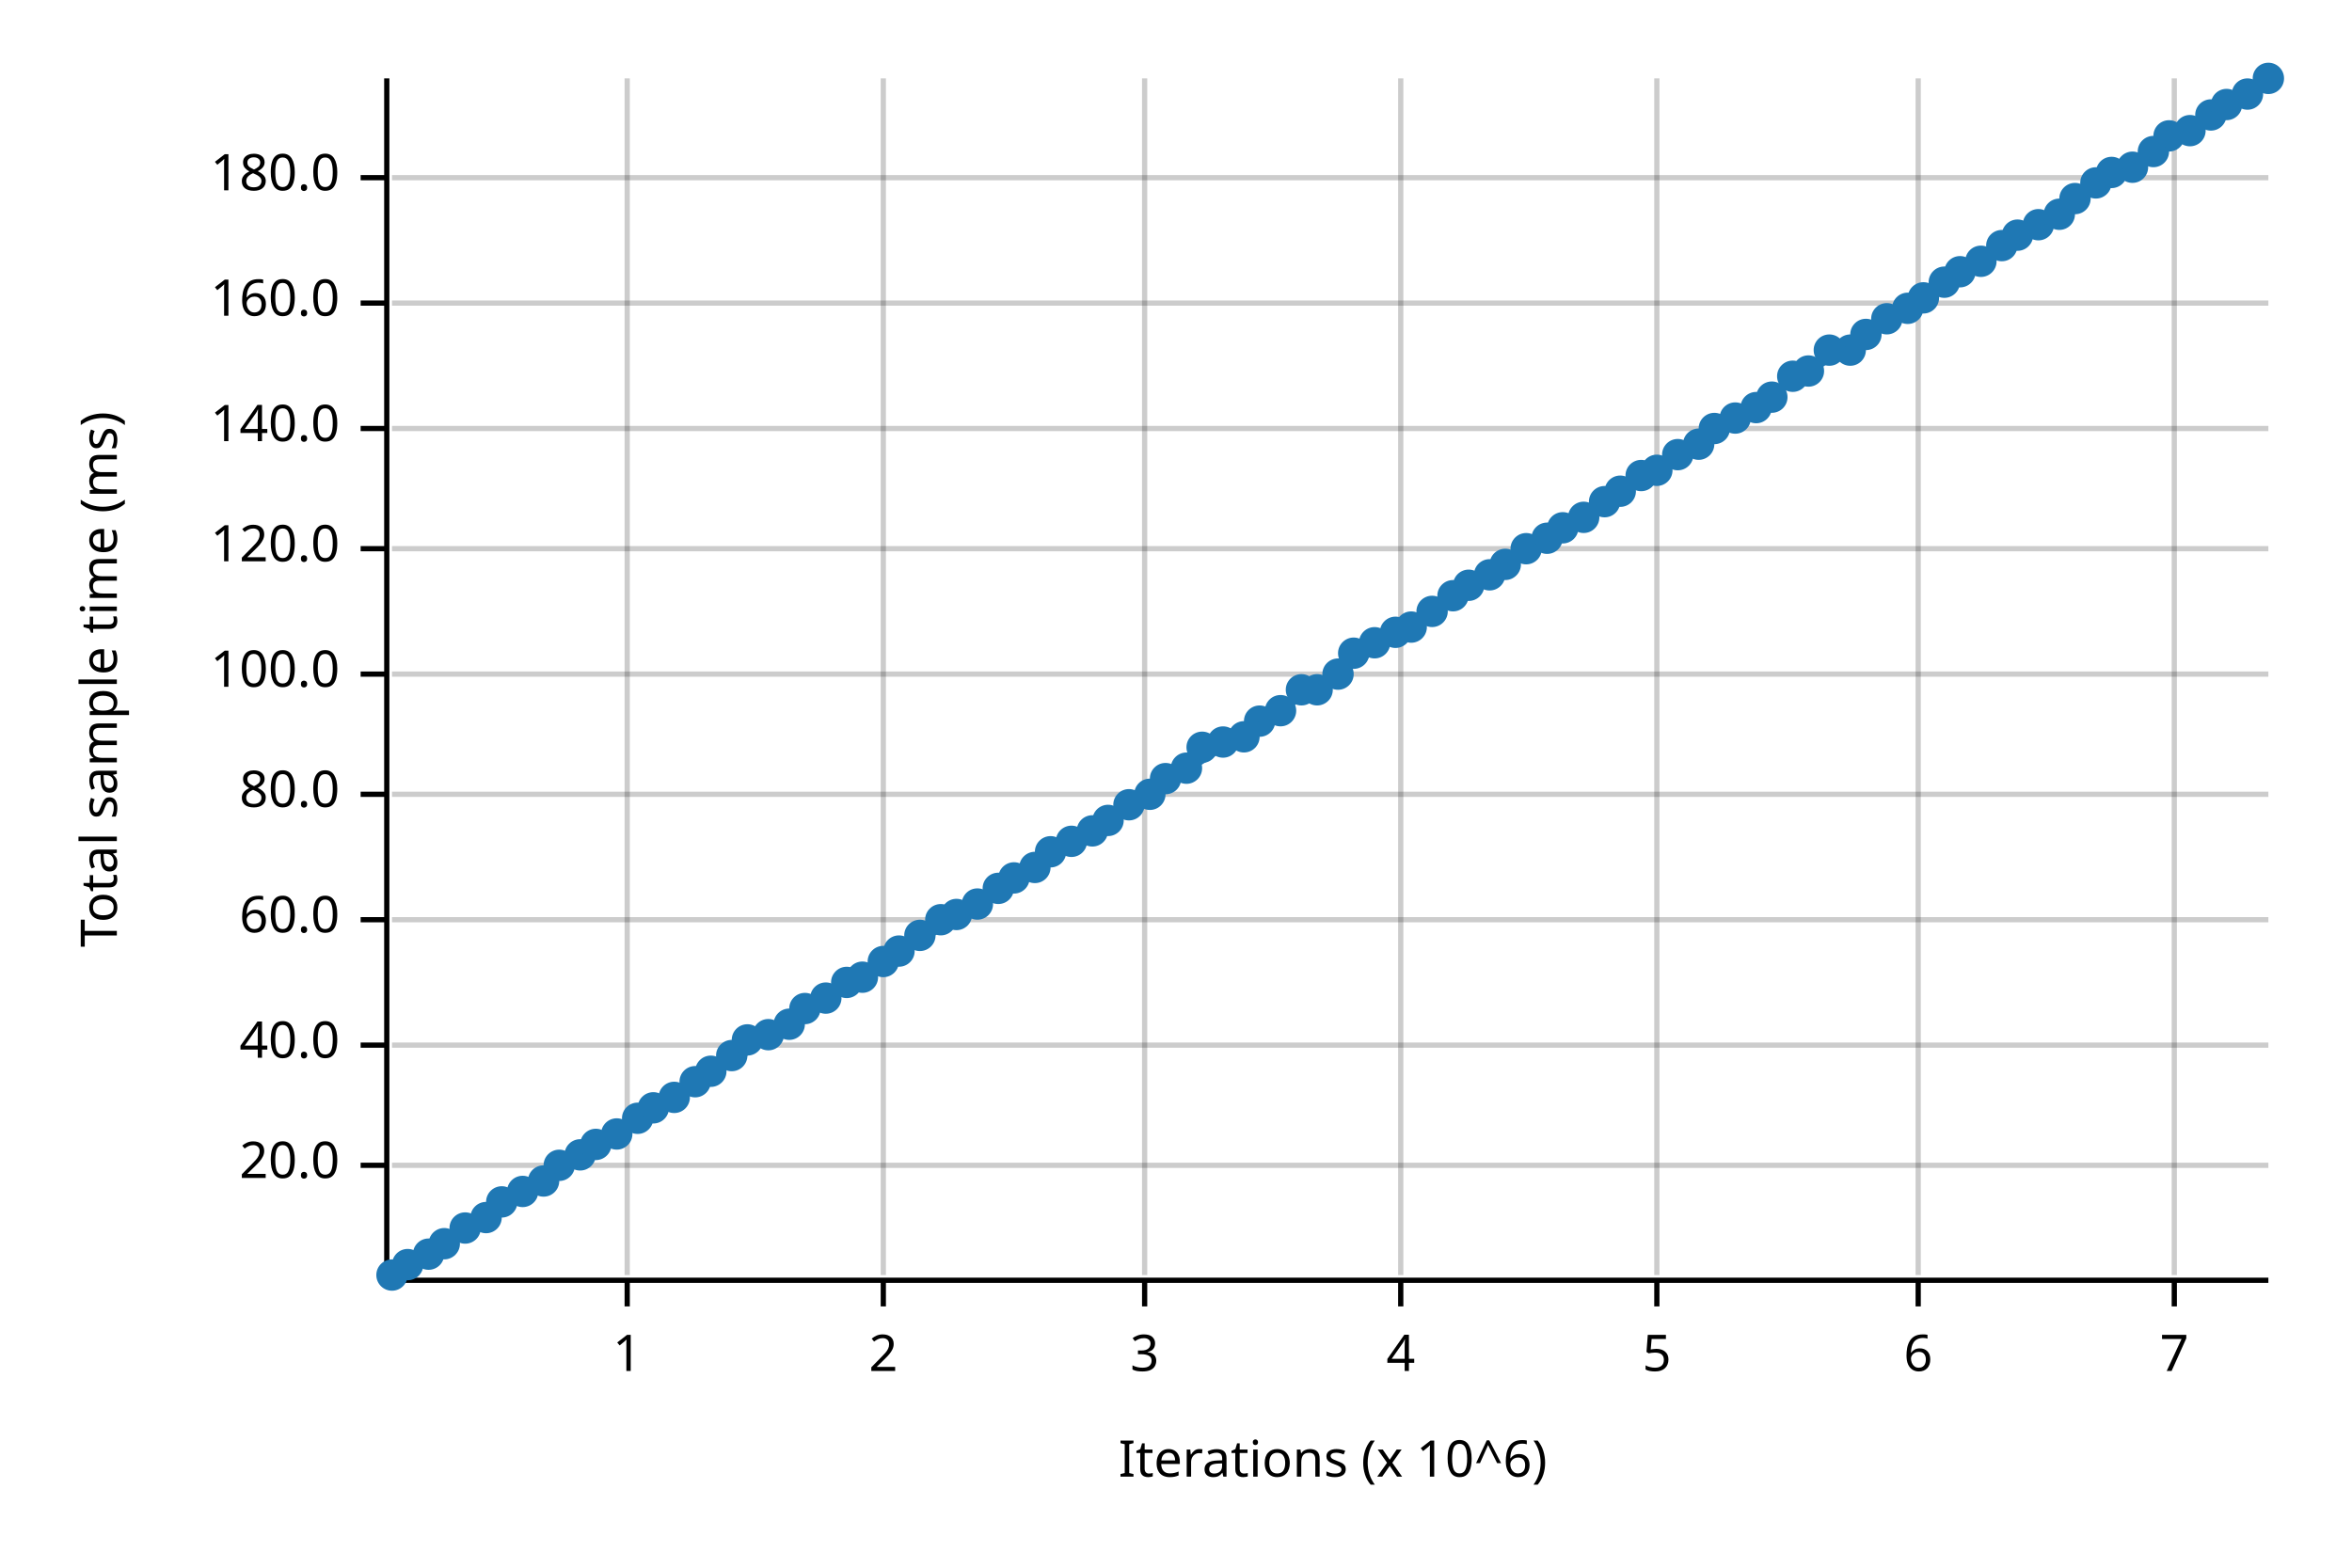
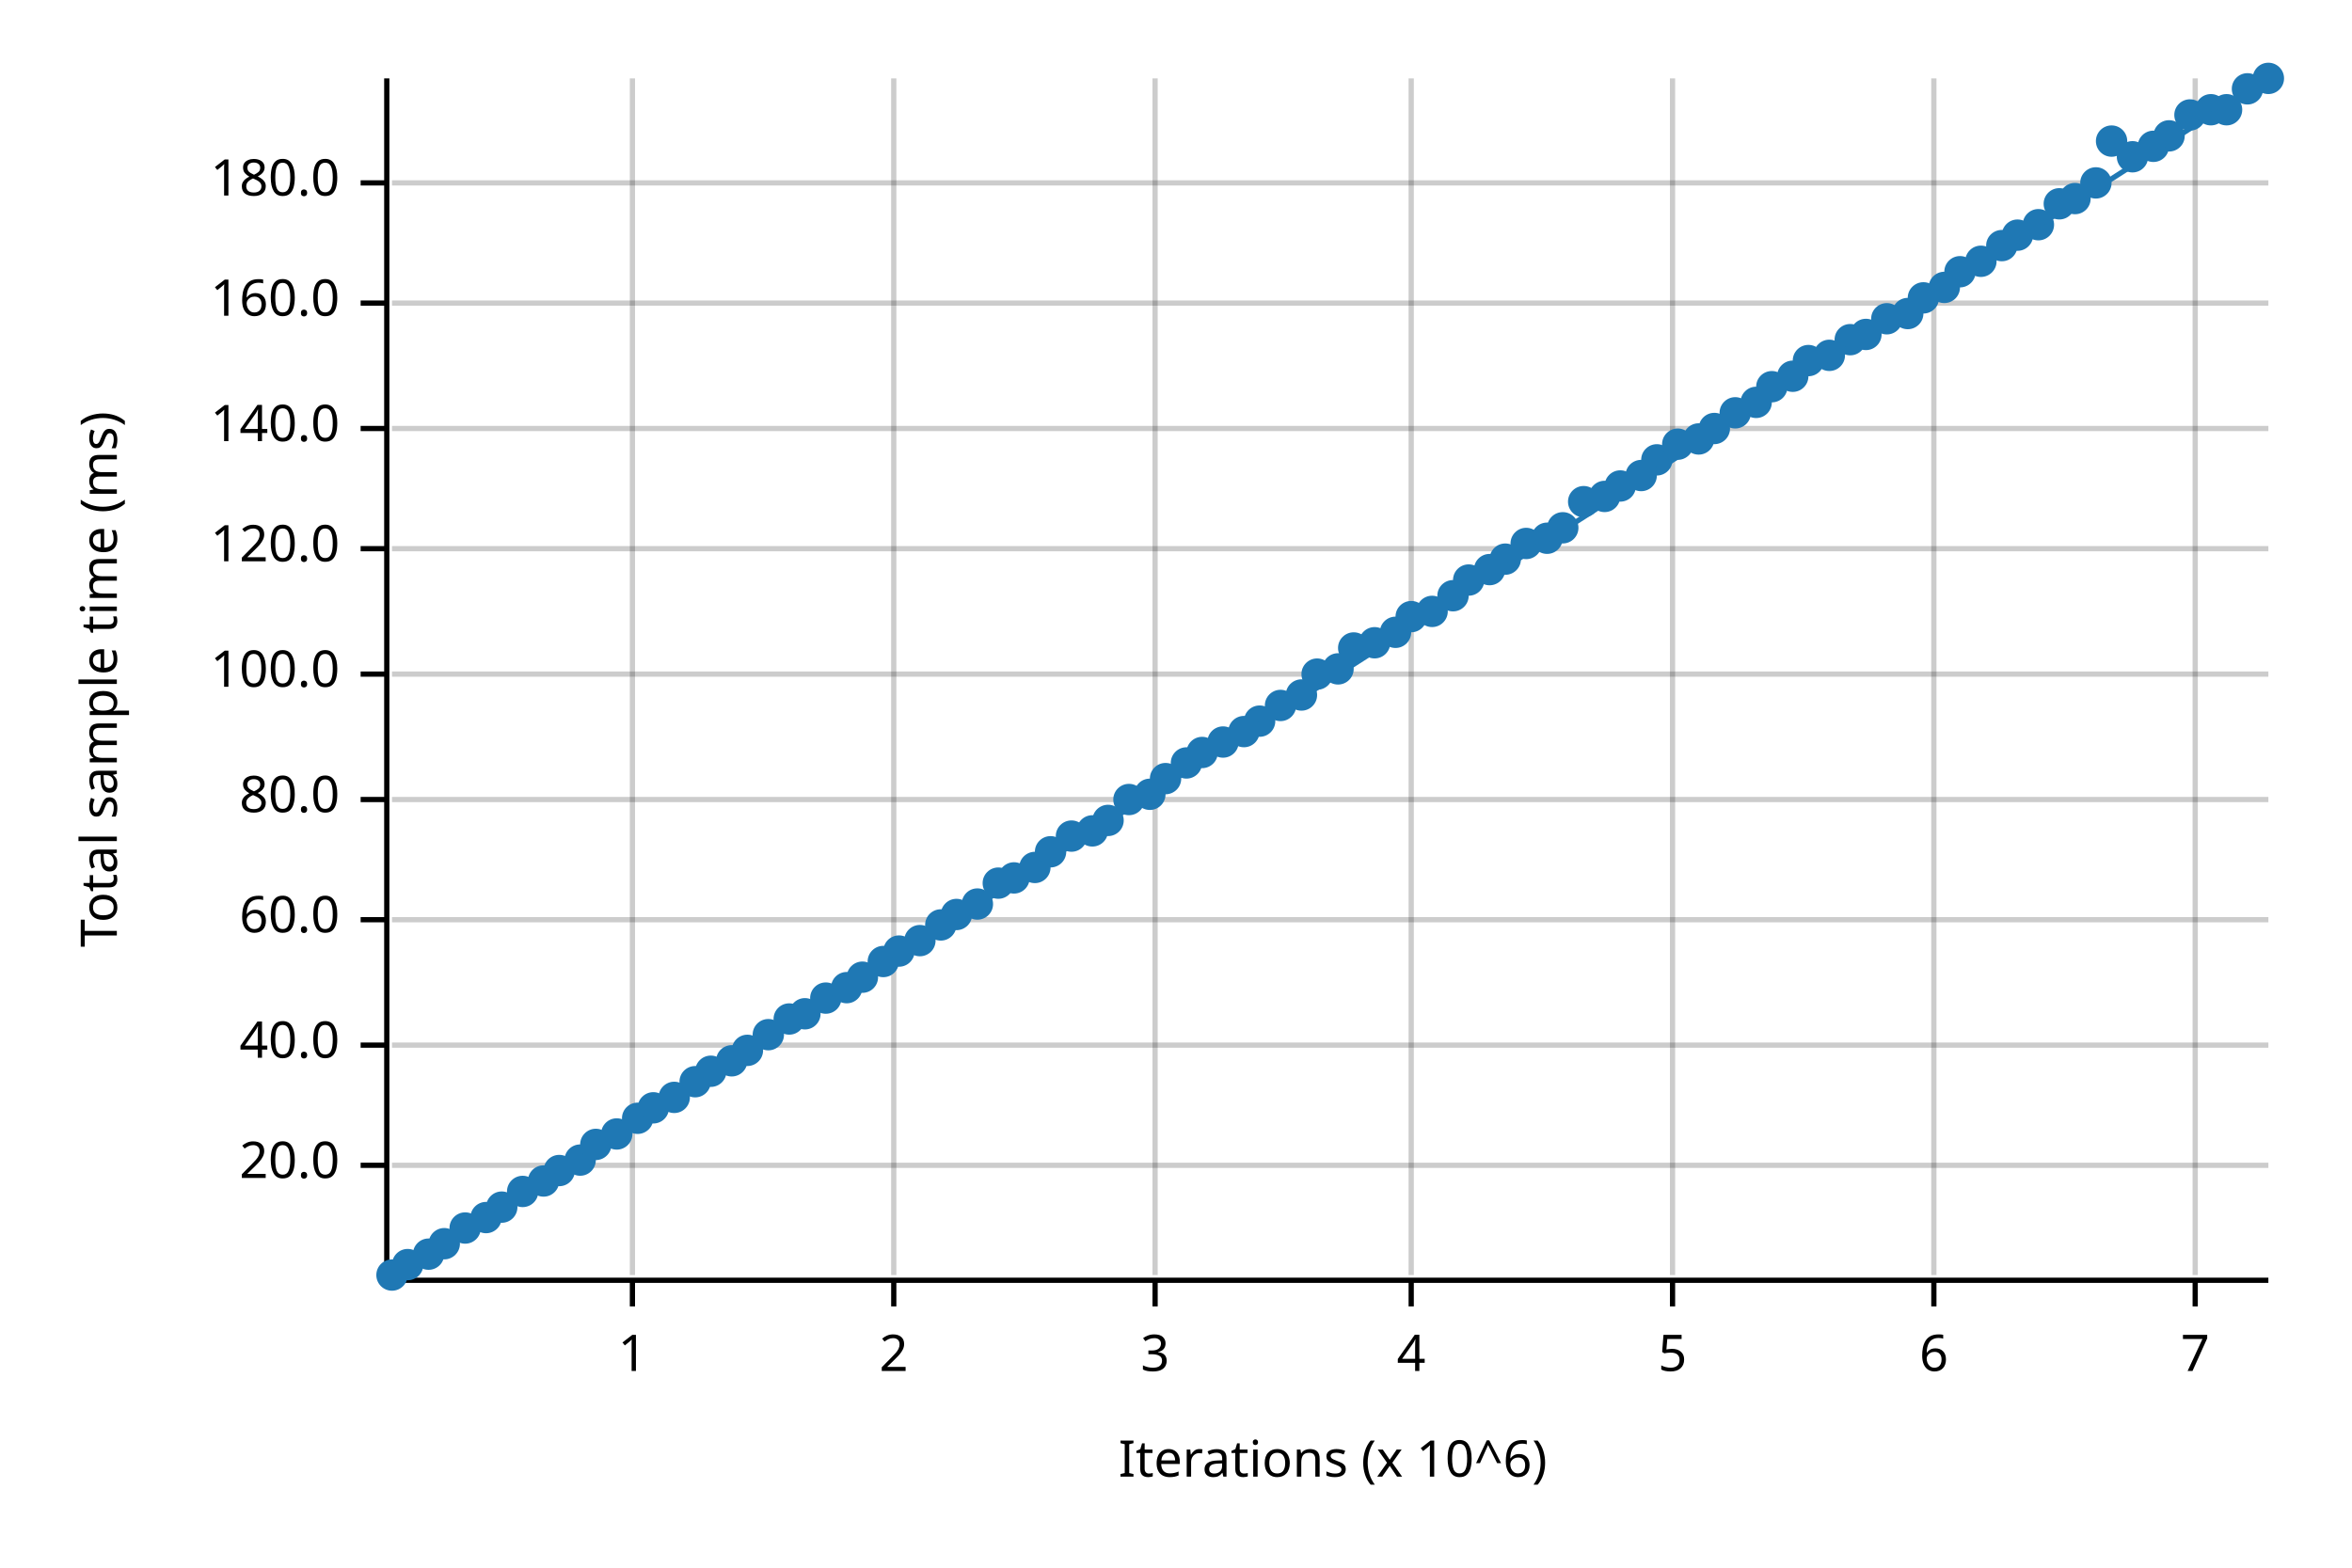
<svg xmlns="http://www.w3.org/2000/svg" width="450" height="300" viewBox="0 0 450 300">
  <text x="15" y="130" dy="0.76em" text-anchor="middle" font-family="sans-serif" font-size="9.677" opacity="1" fill="#000000" transform="rotate(270, 15, 130)">
Total sample time (ms)
</text>
  <text x="255" y="285" dy="-0.5ex" text-anchor="middle" font-family="sans-serif" font-size="9.677" opacity="1" fill="#000000">
Iterations (x 10^6)
</text>
-   <line opacity="0.2" stroke="#000000" stroke-width="1" x1="120" y1="244" x2="120" y2="15" />
-   <line opacity="0.2" stroke="#000000" stroke-width="1" x1="169" y1="244" x2="169" y2="15" />
-   <line opacity="0.2" stroke="#000000" stroke-width="1" x1="219" y1="244" x2="219" y2="15" />
-   <line opacity="0.2" stroke="#000000" stroke-width="1" x1="268" y1="244" x2="268" y2="15" />
-   <line opacity="0.2" stroke="#000000" stroke-width="1" x1="317" y1="244" x2="317" y2="15" />
-   <line opacity="0.2" stroke="#000000" stroke-width="1" x1="367" y1="244" x2="367" y2="15" />
-   <line opacity="0.2" stroke="#000000" stroke-width="1" x1="416" y1="244" x2="416" y2="15" />
+   <line opacity="0.2" stroke="#000000" stroke-width="1" x1="121" y1="244" x2="121" y2="15" />
+   <line opacity="0.2" stroke="#000000" stroke-width="1" x1="171" y1="244" x2="171" y2="15" />
+   <line opacity="0.2" stroke="#000000" stroke-width="1" x1="221" y1="244" x2="221" y2="15" />
+   <line opacity="0.2" stroke="#000000" stroke-width="1" x1="270" y1="244" x2="270" y2="15" />
+   <line opacity="0.2" stroke="#000000" stroke-width="1" x1="320" y1="244" x2="320" y2="15" />
+   <line opacity="0.2" stroke="#000000" stroke-width="1" x1="370" y1="244" x2="370" y2="15" />
+   <line opacity="0.2" stroke="#000000" stroke-width="1" x1="420" y1="244" x2="420" y2="15" />
  <line opacity="0.2" stroke="#000000" stroke-width="1" x1="75" y1="223" x2="434" y2="223" />
  <line opacity="0.2" stroke="#000000" stroke-width="1" x1="75" y1="200" x2="434" y2="200" />
  <line opacity="0.2" stroke="#000000" stroke-width="1" x1="75" y1="176" x2="434" y2="176" />
-   <line opacity="0.2" stroke="#000000" stroke-width="1" x1="75" y1="152" x2="434" y2="152" />
+   <line opacity="0.2" stroke="#000000" stroke-width="1" x1="75" y1="153" x2="434" y2="153" />
  <line opacity="0.2" stroke="#000000" stroke-width="1" x1="75" y1="129" x2="434" y2="129" />
  <line opacity="0.2" stroke="#000000" stroke-width="1" x1="75" y1="105" x2="434" y2="105" />
  <line opacity="0.2" stroke="#000000" stroke-width="1" x1="75" y1="82" x2="434" y2="82" />
  <line opacity="0.2" stroke="#000000" stroke-width="1" x1="75" y1="58" x2="434" y2="58" />
-   <line opacity="0.2" stroke="#000000" stroke-width="1" x1="75" y1="34" x2="434" y2="34" />
+   <line opacity="0.2" stroke="#000000" stroke-width="1" x1="75" y1="35" x2="434" y2="35" />
  <polyline fill="none" opacity="1" stroke="#000000" stroke-width="1" points="74,15 74,244 " />
  <text x="65" y="223" dy="0.5ex" text-anchor="end" font-family="sans-serif" font-size="9.677" opacity="1" fill="#000000">
20.0
</text>
  <polyline fill="none" opacity="1" stroke="#000000" stroke-width="1" points="69,223 74,223 " />
  <text x="65" y="200" dy="0.5ex" text-anchor="end" font-family="sans-serif" font-size="9.677" opacity="1" fill="#000000">
40.0
</text>
  <polyline fill="none" opacity="1" stroke="#000000" stroke-width="1" points="69,200 74,200 " />
  <text x="65" y="176" dy="0.5ex" text-anchor="end" font-family="sans-serif" font-size="9.677" opacity="1" fill="#000000">
60.0
</text>
  <polyline fill="none" opacity="1" stroke="#000000" stroke-width="1" points="69,176 74,176 " />
-   <text x="65" y="152" dy="0.5ex" text-anchor="end" font-family="sans-serif" font-size="9.677" opacity="1" fill="#000000">
+   <text x="65" y="153" dy="0.5ex" text-anchor="end" font-family="sans-serif" font-size="9.677" opacity="1" fill="#000000">
80.0
</text>
-   <polyline fill="none" opacity="1" stroke="#000000" stroke-width="1" points="69,152 74,152 " />
+   <polyline fill="none" opacity="1" stroke="#000000" stroke-width="1" points="69,153 74,153 " />
  <text x="65" y="129" dy="0.5ex" text-anchor="end" font-family="sans-serif" font-size="9.677" opacity="1" fill="#000000">
100.0
</text>
  <polyline fill="none" opacity="1" stroke="#000000" stroke-width="1" points="69,129 74,129 " />
  <text x="65" y="105" dy="0.5ex" text-anchor="end" font-family="sans-serif" font-size="9.677" opacity="1" fill="#000000">
120.0
</text>
  <polyline fill="none" opacity="1" stroke="#000000" stroke-width="1" points="69,105 74,105 " />
  <text x="65" y="82" dy="0.5ex" text-anchor="end" font-family="sans-serif" font-size="9.677" opacity="1" fill="#000000">
140.0
</text>
  <polyline fill="none" opacity="1" stroke="#000000" stroke-width="1" points="69,82 74,82 " />
  <text x="65" y="58" dy="0.5ex" text-anchor="end" font-family="sans-serif" font-size="9.677" opacity="1" fill="#000000">
160.0
</text>
  <polyline fill="none" opacity="1" stroke="#000000" stroke-width="1" points="69,58 74,58 " />
-   <text x="65" y="34" dy="0.5ex" text-anchor="end" font-family="sans-serif" font-size="9.677" opacity="1" fill="#000000">
+   <text x="65" y="35" dy="0.5ex" text-anchor="end" font-family="sans-serif" font-size="9.677" opacity="1" fill="#000000">
180.0
</text>
-   <polyline fill="none" opacity="1" stroke="#000000" stroke-width="1" points="69,34 74,34 " />
+   <polyline fill="none" opacity="1" stroke="#000000" stroke-width="1" points="69,35 74,35 " />
  <polyline fill="none" opacity="1" stroke="#000000" stroke-width="1" points="75,245 434,245 " />
-   <text x="120" y="255" dy="0.76em" text-anchor="middle" font-family="sans-serif" font-size="9.677" opacity="1" fill="#000000">
+   <text x="121" y="255" dy="0.76em" text-anchor="middle" font-family="sans-serif" font-size="9.677" opacity="1" fill="#000000">
1
</text>
-   <polyline fill="none" opacity="1" stroke="#000000" stroke-width="1" points="120,245 120,250 " />
-   <text x="169" y="255" dy="0.76em" text-anchor="middle" font-family="sans-serif" font-size="9.677" opacity="1" fill="#000000">
+   <polyline fill="none" opacity="1" stroke="#000000" stroke-width="1" points="121,245 121,250 " />
+   <text x="171" y="255" dy="0.76em" text-anchor="middle" font-family="sans-serif" font-size="9.677" opacity="1" fill="#000000">
2
</text>
-   <polyline fill="none" opacity="1" stroke="#000000" stroke-width="1" points="169,245 169,250 " />
-   <text x="219" y="255" dy="0.76em" text-anchor="middle" font-family="sans-serif" font-size="9.677" opacity="1" fill="#000000">
+   <polyline fill="none" opacity="1" stroke="#000000" stroke-width="1" points="171,245 171,250 " />
+   <text x="221" y="255" dy="0.76em" text-anchor="middle" font-family="sans-serif" font-size="9.677" opacity="1" fill="#000000">
3
</text>
-   <polyline fill="none" opacity="1" stroke="#000000" stroke-width="1" points="219,245 219,250 " />
-   <text x="268" y="255" dy="0.76em" text-anchor="middle" font-family="sans-serif" font-size="9.677" opacity="1" fill="#000000">
+   <polyline fill="none" opacity="1" stroke="#000000" stroke-width="1" points="221,245 221,250 " />
+   <text x="270" y="255" dy="0.76em" text-anchor="middle" font-family="sans-serif" font-size="9.677" opacity="1" fill="#000000">
4
</text>
-   <polyline fill="none" opacity="1" stroke="#000000" stroke-width="1" points="268,245 268,250 " />
-   <text x="317" y="255" dy="0.76em" text-anchor="middle" font-family="sans-serif" font-size="9.677" opacity="1" fill="#000000">
+   <polyline fill="none" opacity="1" stroke="#000000" stroke-width="1" points="270,245 270,250 " />
+   <text x="320" y="255" dy="0.76em" text-anchor="middle" font-family="sans-serif" font-size="9.677" opacity="1" fill="#000000">
5
</text>
-   <polyline fill="none" opacity="1" stroke="#000000" stroke-width="1" points="317,245 317,250 " />
-   <text x="367" y="255" dy="0.76em" text-anchor="middle" font-family="sans-serif" font-size="9.677" opacity="1" fill="#000000">
+   <polyline fill="none" opacity="1" stroke="#000000" stroke-width="1" points="320,245 320,250 " />
+   <text x="370" y="255" dy="0.76em" text-anchor="middle" font-family="sans-serif" font-size="9.677" opacity="1" fill="#000000">
6
</text>
-   <polyline fill="none" opacity="1" stroke="#000000" stroke-width="1" points="367,245 367,250 " />
-   <text x="416" y="255" dy="0.76em" text-anchor="middle" font-family="sans-serif" font-size="9.677" opacity="1" fill="#000000">
+   <polyline fill="none" opacity="1" stroke="#000000" stroke-width="1" points="370,245 370,250 " />
+   <text x="420" y="255" dy="0.76em" text-anchor="middle" font-family="sans-serif" font-size="9.677" opacity="1" fill="#000000">
7
</text>
-   <polyline fill="none" opacity="1" stroke="#000000" stroke-width="1" points="416,245 416,250 " />
+   <polyline fill="none" opacity="1" stroke="#000000" stroke-width="1" points="420,245 420,250 " />
  <circle cx="75" cy="244" r="3" opacity="1" fill="#1F78B4" stroke="none" stroke-width="1" />
  <circle cx="78" cy="242" r="3" opacity="1" fill="#1F78B4" stroke="none" stroke-width="1" />
  <circle cx="82" cy="240" r="3" opacity="1" fill="#1F78B4" stroke="none" stroke-width="1" />
  <circle cx="85" cy="238" r="3" opacity="1" fill="#1F78B4" stroke="none" stroke-width="1" />
  <circle cx="89" cy="235" r="3" opacity="1" fill="#1F78B4" stroke="none" stroke-width="1" />
  <circle cx="93" cy="233" r="3" opacity="1" fill="#1F78B4" stroke="none" stroke-width="1" />
-   <circle cx="96" cy="230" r="3" opacity="1" fill="#1F78B4" stroke="none" stroke-width="1" />
+   <circle cx="96" cy="231" r="3" opacity="1" fill="#1F78B4" stroke="none" stroke-width="1" />
  <circle cx="100" cy="228" r="3" opacity="1" fill="#1F78B4" stroke="none" stroke-width="1" />
  <circle cx="104" cy="226" r="3" opacity="1" fill="#1F78B4" stroke="none" stroke-width="1" />
-   <circle cx="107" cy="223" r="3" opacity="1" fill="#1F78B4" stroke="none" stroke-width="1" />
-   <circle cx="111" cy="221" r="3" opacity="1" fill="#1F78B4" stroke="none" stroke-width="1" />
+   <circle cx="107" cy="224" r="3" opacity="1" fill="#1F78B4" stroke="none" stroke-width="1" />
+   <circle cx="111" cy="222" r="3" opacity="1" fill="#1F78B4" stroke="none" stroke-width="1" />
  <circle cx="114" cy="219" r="3" opacity="1" fill="#1F78B4" stroke="none" stroke-width="1" />
  <circle cx="118" cy="217" r="3" opacity="1" fill="#1F78B4" stroke="none" stroke-width="1" />
  <circle cx="122" cy="214" r="3" opacity="1" fill="#1F78B4" stroke="none" stroke-width="1" />
  <circle cx="125" cy="212" r="3" opacity="1" fill="#1F78B4" stroke="none" stroke-width="1" />
  <circle cx="129" cy="210" r="3" opacity="1" fill="#1F78B4" stroke="none" stroke-width="1" />
  <circle cx="133" cy="207" r="3" opacity="1" fill="#1F78B4" stroke="none" stroke-width="1" />
  <circle cx="136" cy="205" r="3" opacity="1" fill="#1F78B4" stroke="none" stroke-width="1" />
-   <circle cx="140" cy="202" r="3" opacity="1" fill="#1F78B4" stroke="none" stroke-width="1" />
-   <circle cx="143" cy="199" r="3" opacity="1" fill="#1F78B4" stroke="none" stroke-width="1" />
+   <circle cx="140" cy="203" r="3" opacity="1" fill="#1F78B4" stroke="none" stroke-width="1" />
+   <circle cx="143" cy="201" r="3" opacity="1" fill="#1F78B4" stroke="none" stroke-width="1" />
  <circle cx="147" cy="198" r="3" opacity="1" fill="#1F78B4" stroke="none" stroke-width="1" />
-   <circle cx="151" cy="196" r="3" opacity="1" fill="#1F78B4" stroke="none" stroke-width="1" />
-   <circle cx="154" cy="193" r="3" opacity="1" fill="#1F78B4" stroke="none" stroke-width="1" />
+   <circle cx="151" cy="195" r="3" opacity="1" fill="#1F78B4" stroke="none" stroke-width="1" />
+   <circle cx="154" cy="194" r="3" opacity="1" fill="#1F78B4" stroke="none" stroke-width="1" />
  <circle cx="158" cy="191" r="3" opacity="1" fill="#1F78B4" stroke="none" stroke-width="1" />
-   <circle cx="162" cy="188" r="3" opacity="1" fill="#1F78B4" stroke="none" stroke-width="1" />
+   <circle cx="162" cy="189" r="3" opacity="1" fill="#1F78B4" stroke="none" stroke-width="1" />
  <circle cx="165" cy="187" r="3" opacity="1" fill="#1F78B4" stroke="none" stroke-width="1" />
  <circle cx="169" cy="184" r="3" opacity="1" fill="#1F78B4" stroke="none" stroke-width="1" />
  <circle cx="172" cy="182" r="3" opacity="1" fill="#1F78B4" stroke="none" stroke-width="1" />
-   <circle cx="176" cy="179" r="3" opacity="1" fill="#1F78B4" stroke="none" stroke-width="1" />
-   <circle cx="180" cy="176" r="3" opacity="1" fill="#1F78B4" stroke="none" stroke-width="1" />
+   <circle cx="176" cy="180" r="3" opacity="1" fill="#1F78B4" stroke="none" stroke-width="1" />
+   <circle cx="180" cy="177" r="3" opacity="1" fill="#1F78B4" stroke="none" stroke-width="1" />
  <circle cx="183" cy="175" r="3" opacity="1" fill="#1F78B4" stroke="none" stroke-width="1" />
  <circle cx="187" cy="173" r="3" opacity="1" fill="#1F78B4" stroke="none" stroke-width="1" />
-   <circle cx="191" cy="170" r="3" opacity="1" fill="#1F78B4" stroke="none" stroke-width="1" />
+   <circle cx="191" cy="169" r="3" opacity="1" fill="#1F78B4" stroke="none" stroke-width="1" />
  <circle cx="194" cy="168" r="3" opacity="1" fill="#1F78B4" stroke="none" stroke-width="1" />
  <circle cx="198" cy="166" r="3" opacity="1" fill="#1F78B4" stroke="none" stroke-width="1" />
  <circle cx="201" cy="163" r="3" opacity="1" fill="#1F78B4" stroke="none" stroke-width="1" />
-   <circle cx="205" cy="161" r="3" opacity="1" fill="#1F78B4" stroke="none" stroke-width="1" />
+   <circle cx="205" cy="160" r="3" opacity="1" fill="#1F78B4" stroke="none" stroke-width="1" />
  <circle cx="209" cy="159" r="3" opacity="1" fill="#1F78B4" stroke="none" stroke-width="1" />
  <circle cx="212" cy="157" r="3" opacity="1" fill="#1F78B4" stroke="none" stroke-width="1" />
-   <circle cx="216" cy="154" r="3" opacity="1" fill="#1F78B4" stroke="none" stroke-width="1" />
+   <circle cx="216" cy="153" r="3" opacity="1" fill="#1F78B4" stroke="none" stroke-width="1" />
  <circle cx="220" cy="152" r="3" opacity="1" fill="#1F78B4" stroke="none" stroke-width="1" />
  <circle cx="223" cy="149" r="3" opacity="1" fill="#1F78B4" stroke="none" stroke-width="1" />
-   <circle cx="227" cy="147" r="3" opacity="1" fill="#1F78B4" stroke="none" stroke-width="1" />
-   <circle cx="230" cy="143" r="3" opacity="1" fill="#1F78B4" stroke="none" stroke-width="1" />
+   <circle cx="227" cy="146" r="3" opacity="1" fill="#1F78B4" stroke="none" stroke-width="1" />
+   <circle cx="230" cy="144" r="3" opacity="1" fill="#1F78B4" stroke="none" stroke-width="1" />
  <circle cx="234" cy="142" r="3" opacity="1" fill="#1F78B4" stroke="none" stroke-width="1" />
-   <circle cx="238" cy="141" r="3" opacity="1" fill="#1F78B4" stroke="none" stroke-width="1" />
+   <circle cx="238" cy="140" r="3" opacity="1" fill="#1F78B4" stroke="none" stroke-width="1" />
  <circle cx="241" cy="138" r="3" opacity="1" fill="#1F78B4" stroke="none" stroke-width="1" />
-   <circle cx="245" cy="136" r="3" opacity="1" fill="#1F78B4" stroke="none" stroke-width="1" />
-   <circle cx="249" cy="132" r="3" opacity="1" fill="#1F78B4" stroke="none" stroke-width="1" />
-   <circle cx="252" cy="132" r="3" opacity="1" fill="#1F78B4" stroke="none" stroke-width="1" />
-   <circle cx="256" cy="129" r="3" opacity="1" fill="#1F78B4" stroke="none" stroke-width="1" />
-   <circle cx="259" cy="125" r="3" opacity="1" fill="#1F78B4" stroke="none" stroke-width="1" />
+   <circle cx="245" cy="135" r="3" opacity="1" fill="#1F78B4" stroke="none" stroke-width="1" />
+   <circle cx="249" cy="133" r="3" opacity="1" fill="#1F78B4" stroke="none" stroke-width="1" />
+   <circle cx="252" cy="129" r="3" opacity="1" fill="#1F78B4" stroke="none" stroke-width="1" />
+   <circle cx="256" cy="128" r="3" opacity="1" fill="#1F78B4" stroke="none" stroke-width="1" />
+   <circle cx="259" cy="124" r="3" opacity="1" fill="#1F78B4" stroke="none" stroke-width="1" />
  <circle cx="263" cy="123" r="3" opacity="1" fill="#1F78B4" stroke="none" stroke-width="1" />
  <circle cx="267" cy="121" r="3" opacity="1" fill="#1F78B4" stroke="none" stroke-width="1" />
-   <circle cx="270" cy="120" r="3" opacity="1" fill="#1F78B4" stroke="none" stroke-width="1" />
+   <circle cx="270" cy="118" r="3" opacity="1" fill="#1F78B4" stroke="none" stroke-width="1" />
  <circle cx="274" cy="117" r="3" opacity="1" fill="#1F78B4" stroke="none" stroke-width="1" />
  <circle cx="278" cy="114" r="3" opacity="1" fill="#1F78B4" stroke="none" stroke-width="1" />
-   <circle cx="281" cy="112" r="3" opacity="1" fill="#1F78B4" stroke="none" stroke-width="1" />
-   <circle cx="285" cy="110" r="3" opacity="1" fill="#1F78B4" stroke="none" stroke-width="1" />
-   <circle cx="288" cy="108" r="3" opacity="1" fill="#1F78B4" stroke="none" stroke-width="1" />
-   <circle cx="292" cy="105" r="3" opacity="1" fill="#1F78B4" stroke="none" stroke-width="1" />
+   <circle cx="281" cy="111" r="3" opacity="1" fill="#1F78B4" stroke="none" stroke-width="1" />
+   <circle cx="285" cy="109" r="3" opacity="1" fill="#1F78B4" stroke="none" stroke-width="1" />
+   <circle cx="288" cy="107" r="3" opacity="1" fill="#1F78B4" stroke="none" stroke-width="1" />
+   <circle cx="292" cy="104" r="3" opacity="1" fill="#1F78B4" stroke="none" stroke-width="1" />
  <circle cx="296" cy="103" r="3" opacity="1" fill="#1F78B4" stroke="none" stroke-width="1" />
  <circle cx="299" cy="101" r="3" opacity="1" fill="#1F78B4" stroke="none" stroke-width="1" />
-   <circle cx="303" cy="99" r="3" opacity="1" fill="#1F78B4" stroke="none" stroke-width="1" />
-   <circle cx="307" cy="96" r="3" opacity="1" fill="#1F78B4" stroke="none" stroke-width="1" />
-   <circle cx="310" cy="94" r="3" opacity="1" fill="#1F78B4" stroke="none" stroke-width="1" />
+   <circle cx="303" cy="96" r="3" opacity="1" fill="#1F78B4" stroke="none" stroke-width="1" />
+   <circle cx="307" cy="95" r="3" opacity="1" fill="#1F78B4" stroke="none" stroke-width="1" />
+   <circle cx="310" cy="93" r="3" opacity="1" fill="#1F78B4" stroke="none" stroke-width="1" />
  <circle cx="314" cy="91" r="3" opacity="1" fill="#1F78B4" stroke="none" stroke-width="1" />
-   <circle cx="317" cy="90" r="3" opacity="1" fill="#1F78B4" stroke="none" stroke-width="1" />
-   <circle cx="321" cy="87" r="3" opacity="1" fill="#1F78B4" stroke="none" stroke-width="1" />
-   <circle cx="325" cy="85" r="3" opacity="1" fill="#1F78B4" stroke="none" stroke-width="1" />
+   <circle cx="317" cy="88" r="3" opacity="1" fill="#1F78B4" stroke="none" stroke-width="1" />
+   <circle cx="321" cy="85" r="3" opacity="1" fill="#1F78B4" stroke="none" stroke-width="1" />
+   <circle cx="325" cy="84" r="3" opacity="1" fill="#1F78B4" stroke="none" stroke-width="1" />
  <circle cx="328" cy="82" r="3" opacity="1" fill="#1F78B4" stroke="none" stroke-width="1" />
-   <circle cx="332" cy="80" r="3" opacity="1" fill="#1F78B4" stroke="none" stroke-width="1" />
-   <circle cx="336" cy="78" r="3" opacity="1" fill="#1F78B4" stroke="none" stroke-width="1" />
-   <circle cx="339" cy="76" r="3" opacity="1" fill="#1F78B4" stroke="none" stroke-width="1" />
+   <circle cx="332" cy="79" r="3" opacity="1" fill="#1F78B4" stroke="none" stroke-width="1" />
+   <circle cx="336" cy="77" r="3" opacity="1" fill="#1F78B4" stroke="none" stroke-width="1" />
+   <circle cx="339" cy="74" r="3" opacity="1" fill="#1F78B4" stroke="none" stroke-width="1" />
  <circle cx="343" cy="72" r="3" opacity="1" fill="#1F78B4" stroke="none" stroke-width="1" />
-   <circle cx="346" cy="71" r="3" opacity="1" fill="#1F78B4" stroke="none" stroke-width="1" />
-   <circle cx="350" cy="67" r="3" opacity="1" fill="#1F78B4" stroke="none" stroke-width="1" />
-   <circle cx="354" cy="67" r="3" opacity="1" fill="#1F78B4" stroke="none" stroke-width="1" />
+   <circle cx="346" cy="69" r="3" opacity="1" fill="#1F78B4" stroke="none" stroke-width="1" />
+   <circle cx="350" cy="68" r="3" opacity="1" fill="#1F78B4" stroke="none" stroke-width="1" />
+   <circle cx="354" cy="65" r="3" opacity="1" fill="#1F78B4" stroke="none" stroke-width="1" />
  <circle cx="357" cy="64" r="3" opacity="1" fill="#1F78B4" stroke="none" stroke-width="1" />
  <circle cx="361" cy="61" r="3" opacity="1" fill="#1F78B4" stroke="none" stroke-width="1" />
-   <circle cx="365" cy="59" r="3" opacity="1" fill="#1F78B4" stroke="none" stroke-width="1" />
+   <circle cx="365" cy="60" r="3" opacity="1" fill="#1F78B4" stroke="none" stroke-width="1" />
  <circle cx="368" cy="57" r="3" opacity="1" fill="#1F78B4" stroke="none" stroke-width="1" />
-   <circle cx="372" cy="54" r="3" opacity="1" fill="#1F78B4" stroke="none" stroke-width="1" />
+   <circle cx="372" cy="55" r="3" opacity="1" fill="#1F78B4" stroke="none" stroke-width="1" />
  <circle cx="375" cy="52" r="3" opacity="1" fill="#1F78B4" stroke="none" stroke-width="1" />
  <circle cx="379" cy="50" r="3" opacity="1" fill="#1F78B4" stroke="none" stroke-width="1" />
  <circle cx="383" cy="47" r="3" opacity="1" fill="#1F78B4" stroke="none" stroke-width="1" />
  <circle cx="386" cy="45" r="3" opacity="1" fill="#1F78B4" stroke="none" stroke-width="1" />
  <circle cx="390" cy="43" r="3" opacity="1" fill="#1F78B4" stroke="none" stroke-width="1" />
-   <circle cx="394" cy="41" r="3" opacity="1" fill="#1F78B4" stroke="none" stroke-width="1" />
+   <circle cx="394" cy="39" r="3" opacity="1" fill="#1F78B4" stroke="none" stroke-width="1" />
  <circle cx="397" cy="38" r="3" opacity="1" fill="#1F78B4" stroke="none" stroke-width="1" />
  <circle cx="401" cy="35" r="3" opacity="1" fill="#1F78B4" stroke="none" stroke-width="1" />
-   <circle cx="404" cy="33" r="3" opacity="1" fill="#1F78B4" stroke="none" stroke-width="1" />
-   <circle cx="408" cy="32" r="3" opacity="1" fill="#1F78B4" stroke="none" stroke-width="1" />
-   <circle cx="412" cy="29" r="3" opacity="1" fill="#1F78B4" stroke="none" stroke-width="1" />
+   <circle cx="404" cy="27" r="3" opacity="1" fill="#1F78B4" stroke="none" stroke-width="1" />
+   <circle cx="408" cy="30" r="3" opacity="1" fill="#1F78B4" stroke="none" stroke-width="1" />
+   <circle cx="412" cy="28" r="3" opacity="1" fill="#1F78B4" stroke="none" stroke-width="1" />
  <circle cx="415" cy="26" r="3" opacity="1" fill="#1F78B4" stroke="none" stroke-width="1" />
-   <circle cx="419" cy="25" r="3" opacity="1" fill="#1F78B4" stroke="none" stroke-width="1" />
-   <circle cx="423" cy="22" r="3" opacity="1" fill="#1F78B4" stroke="none" stroke-width="1" />
-   <circle cx="426" cy="20" r="3" opacity="1" fill="#1F78B4" stroke="none" stroke-width="1" />
-   <circle cx="430" cy="18" r="3" opacity="1" fill="#1F78B4" stroke="none" stroke-width="1" />
+   <circle cx="419" cy="22" r="3" opacity="1" fill="#1F78B4" stroke="none" stroke-width="1" />
+   <circle cx="423" cy="21" r="3" opacity="1" fill="#1F78B4" stroke="none" stroke-width="1" />
+   <circle cx="426" cy="21" r="3" opacity="1" fill="#1F78B4" stroke="none" stroke-width="1" />
+   <circle cx="430" cy="17" r="3" opacity="1" fill="#1F78B4" stroke="none" stroke-width="1" />
  <circle cx="434" cy="15" r="3" opacity="1" fill="#1F78B4" stroke="none" stroke-width="1" />
  <polyline fill="none" opacity="1" stroke="#1F78B4" stroke-width="1" points="75,245 434,15 " />
  <polygon opacity="0.25" fill="#1F78B4" points="75,245 434,15 434,15 " />
</svg>
